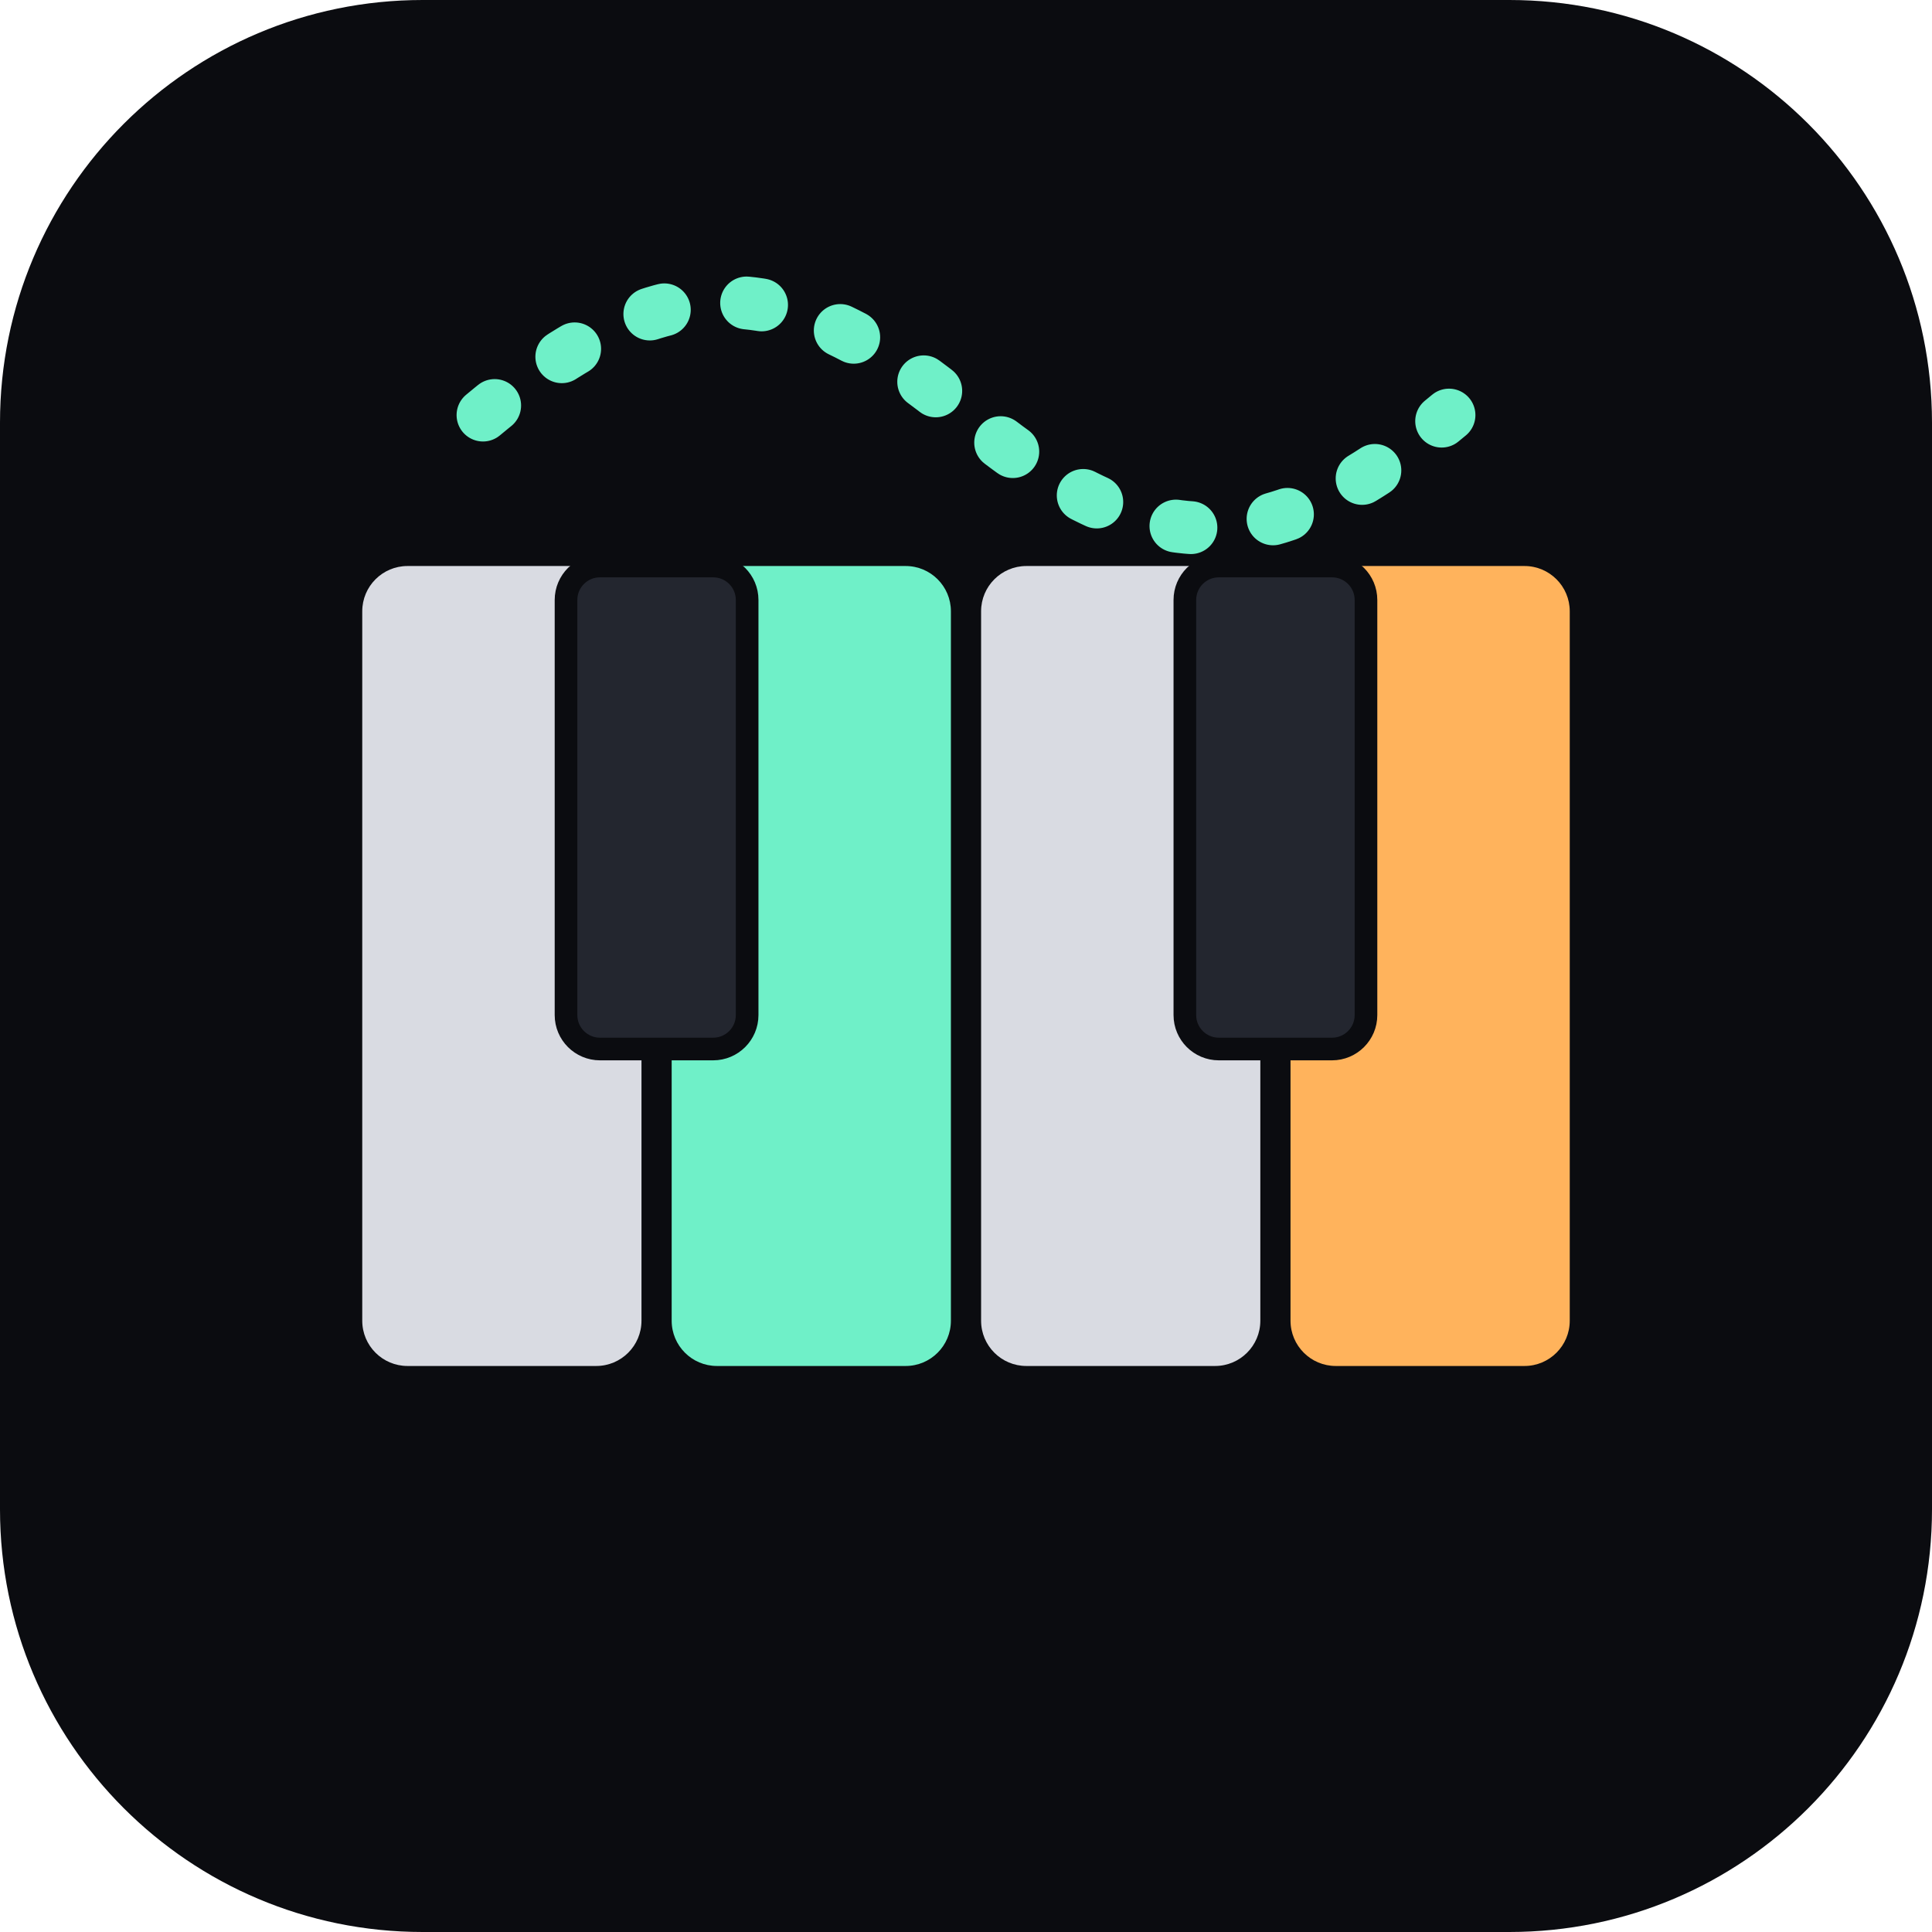
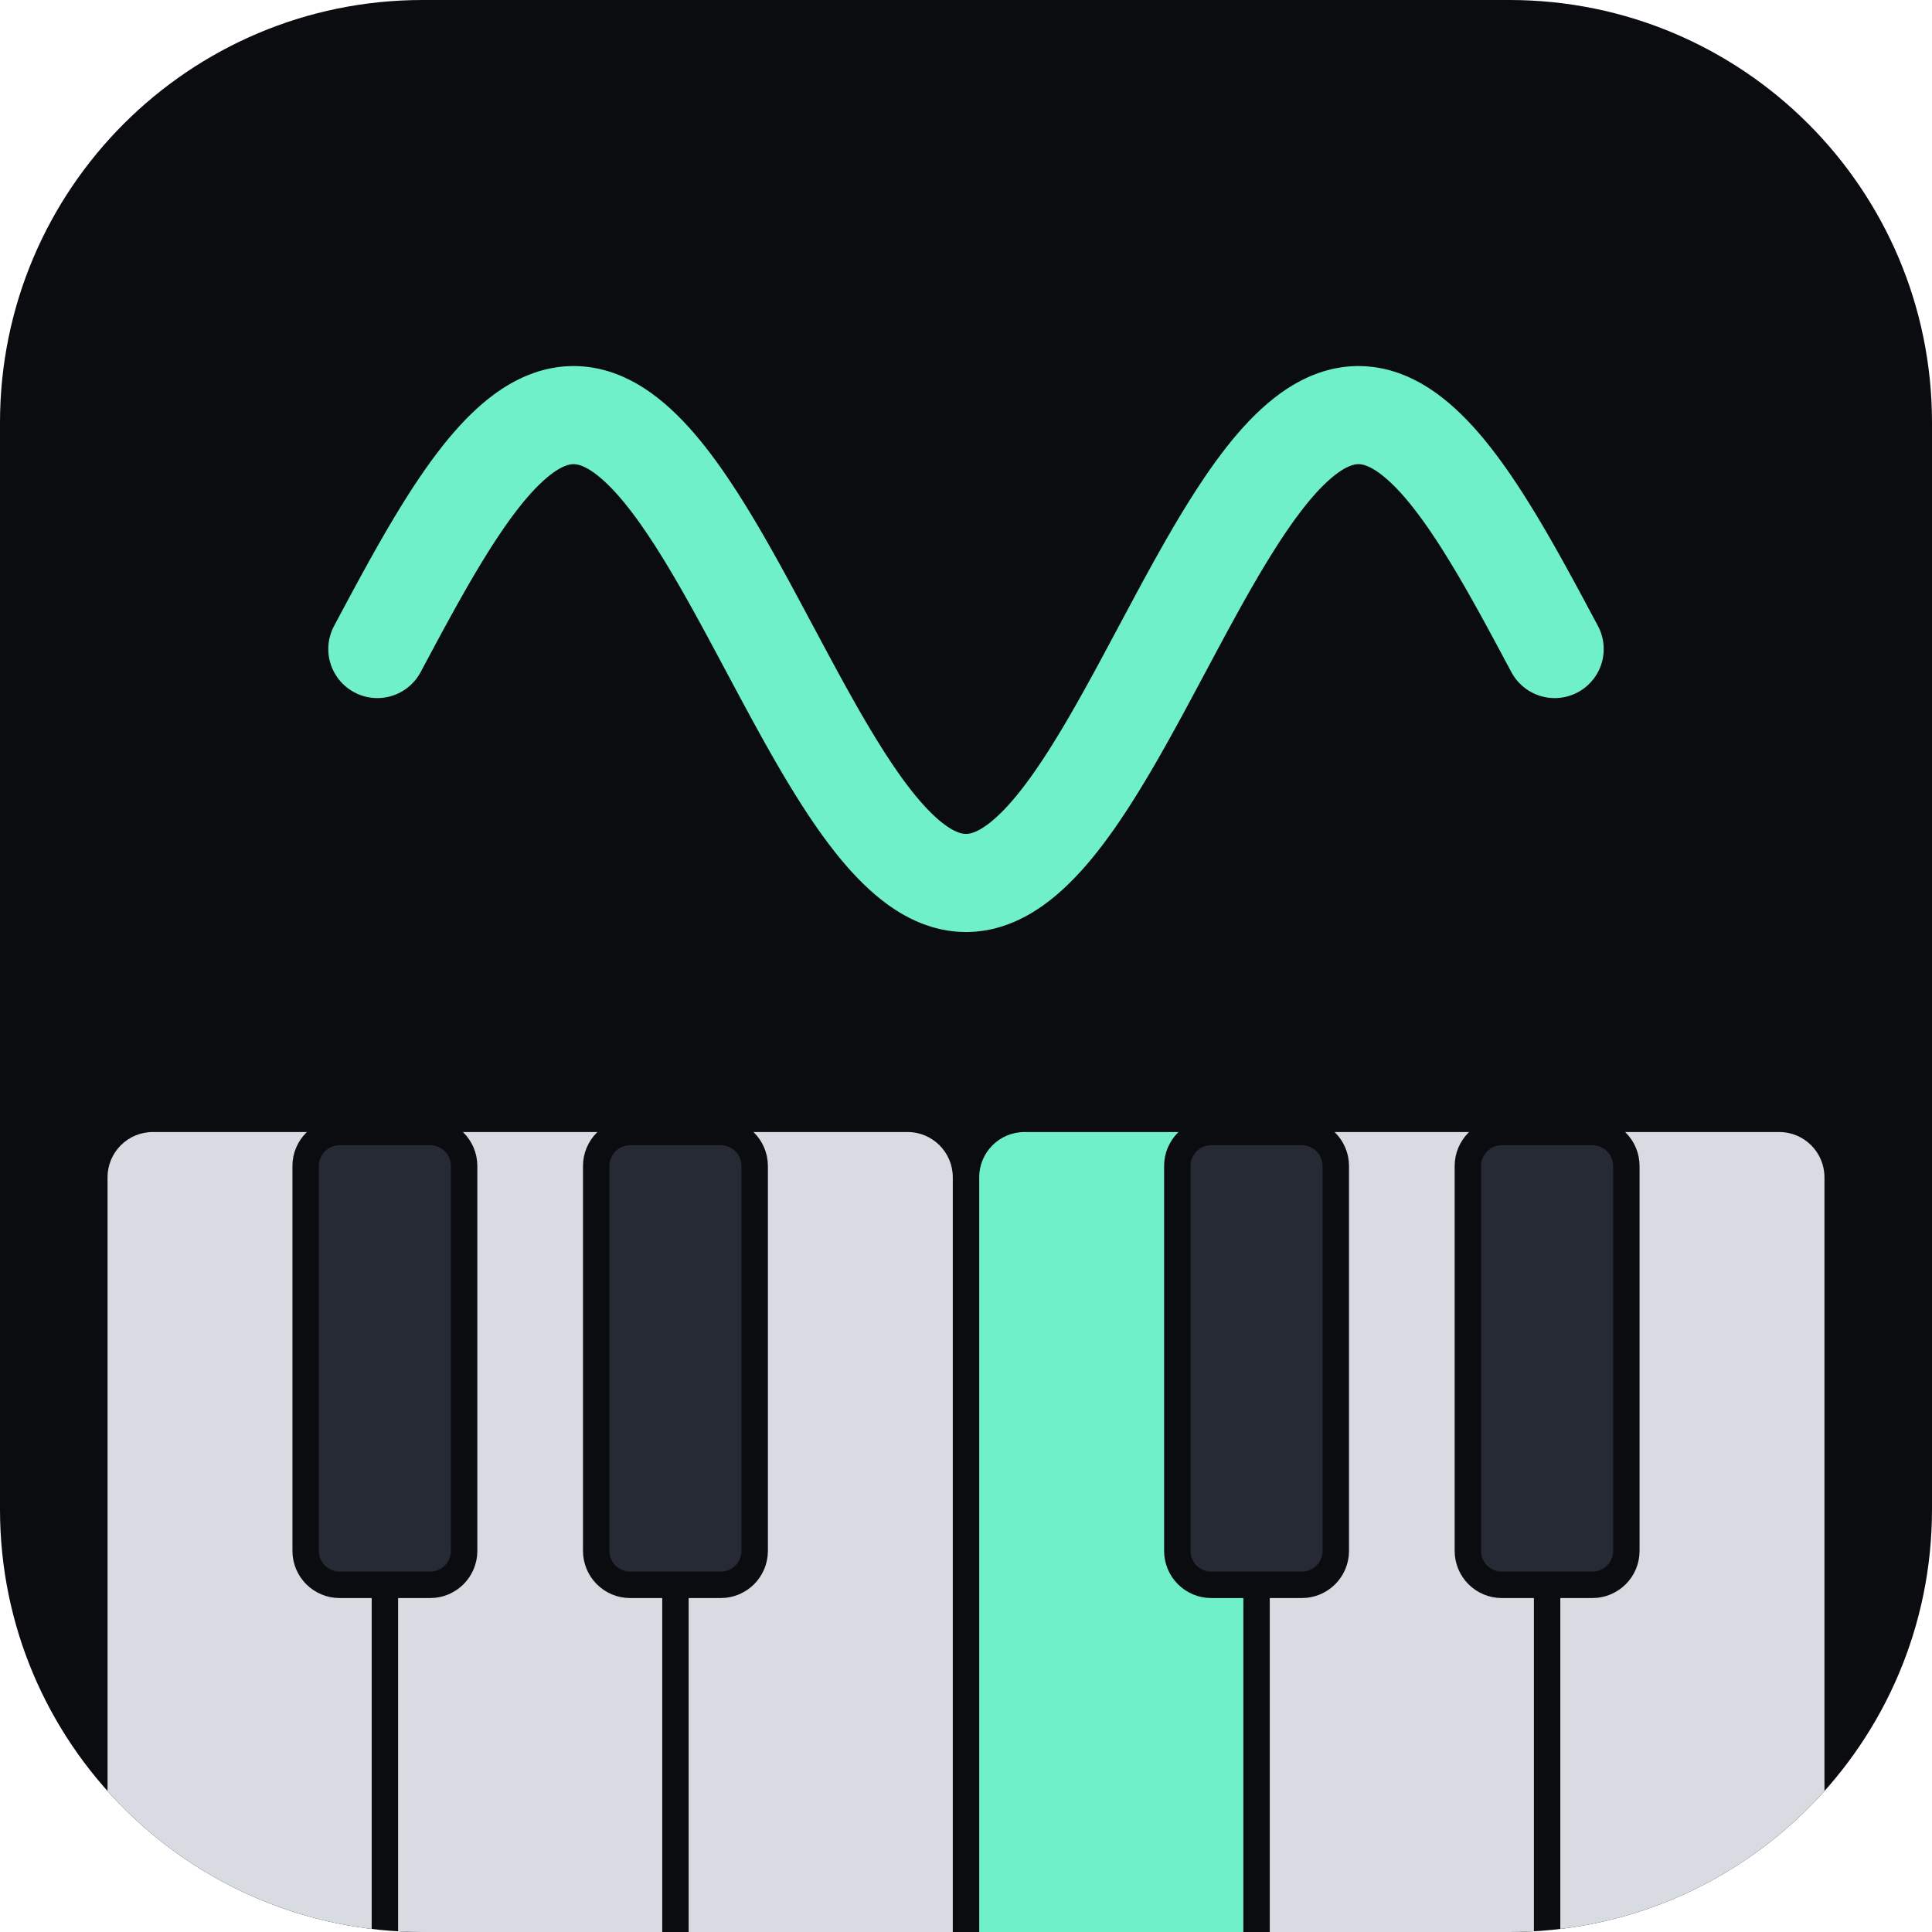
<svg xmlns="http://www.w3.org/2000/svg" viewBox="0 0 512 512">
-   <rect width="512" height="512" rx="112" fill="#0b0c10" />
-   <g transform="translate(96 150)">
-     <rect x="0" y="0" width="74" height="212" rx="12" fill="#d9dbe2" />
-     <rect x="82" y="0" width="74" height="212" rx="12" fill="#6ff0c8" />
-     <rect x="164" y="0" width="74" height="212" rx="12" fill="#d9dbe2" />
-     <rect x="246" y="0" width="74" height="212" rx="12" fill="#ffb35c" />
-     <rect x="54" y="0" width="48" height="128" rx="9" fill="#23262f" stroke="#0b0c10" stroke-width="6" />
-     <rect x="218" y="0" width="48" height="128" rx="9" fill="#23262f" stroke="#0b0c10" stroke-width="6" />
+   <defs>
+     <clipPath id="sq">
+       <rect width="512" height="512" rx="112" />
+     </clipPath>
+   </defs>
+   <g clip-path="url(#sq)">
+     <rect width="512" height="512" fill="#0b0c10" />
+     <path d="M100.00 172.00 L101.30 169.57 L102.60 167.14 L103.90 164.71 L105.20 162.30 L106.50 159.90 L107.80 157.53 L109.10 155.17 L110.40 152.84 L111.70 150.54 L113.00 148.27 L114.30 146.04 L115.60 143.85 L116.90 141.71 L118.20 139.61 L119.50 137.55 L120.80 135.56 L122.10 133.62 L123.40 131.73 L124.70 129.91 L126.00 128.16 L127.30 126.47 L128.60 124.85 L129.90 123.31 L131.20 121.84 L132.50 120.45 L133.80 119.14 L135.10 117.91 L136.40 116.76 L137.70 115.70 L139.00 114.72 L140.30 113.83 L141.60 113.03 L142.90 112.33 L144.20 111.71 L145.50 111.19 L146.80 110.76 L148.10 110.43 L149.40 110.19 L150.70 110.05 L152.00 110.00 L153.30 110.05 L154.60 110.19 L155.90 110.43 L157.20 110.76 L158.50 111.19 L159.80 111.71 L161.10 112.33 L162.40 113.03 L163.70 113.83 L165.00 114.72 L166.30 115.70 L167.60 116.76 L168.90 117.91 L170.20 119.14 L171.50 120.45 L172.80 121.84 L174.10 123.31 L175.40 124.85 L176.70 126.47 L178.00 128.16 L179.30 129.91 L180.60 131.73 L181.90 133.62 L183.20 135.56 L184.50 137.55 L185.80 139.61 L187.10 141.71 L188.40 143.85 L189.70 146.04 L191.00 148.27 L192.30 150.54 L193.60 152.84 L194.90 155.17 L196.20 157.53 L197.50 159.90 L198.80 162.30 L200.10 164.71 L201.40 167.14 L202.70 169.57 L204.00 172.00 L205.30 174.43 L206.60 176.86 L207.90 179.29 L209.20 181.70 L210.50 184.10 L211.80 186.47 L213.10 188.83 L214.40 191.16 L215.70 193.46 L217.00 195.73 L218.30 197.96 L219.60 200.15 L220.90 202.29 L222.20 204.39 L223.50 206.45 L224.80 208.44 L226.10 210.38 L227.40 212.27 L228.70 214.09 L230.00 215.84 L231.30 217.53 L232.60 219.15 L233.90 220.69 L235.20 222.16 L236.50 223.55 L237.80 224.86 L239.10 226.09 L240.40 227.24 L241.70 228.30 L243.00 229.28 L244.30 230.17 L245.60 230.97 L246.90 231.67 L248.20 232.29 L249.50 232.81 L250.80 233.24 L252.10 233.57 L253.40 233.81 L254.70 233.95 L256.00 234.00 L257.30 233.95 L258.60 233.81 L259.90 233.57 L261.20 233.24 L262.50 232.81 L263.80 232.29 L265.10 231.67 L266.40 230.97 L267.70 230.17 L269.00 229.28 L270.30 228.30 L271.60 227.24 L272.90 226.09 L274.20 224.86 L275.50 223.55 L276.80 222.16 L278.10 220.69 L279.40 219.15 L280.70 217.53 L282.00 215.84 L283.30 214.09 L284.60 212.27 L285.90 210.38 L287.20 208.44 L288.50 206.45 L289.80 204.39 L291.10 202.29 L292.40 200.15 L293.70 197.96 L295.00 195.73 L296.30 193.46 L297.60 191.16 L298.90 188.83 L300.20 186.47 L301.50 184.10 L302.80 181.70 L304.10 179.29 L305.40 176.86 L306.70 174.43 L308.00 172.00 L309.30 169.57 L310.60 167.14 L311.90 164.71 L313.20 162.30 L314.50 159.90 L315.80 157.53 L317.10 155.17 L318.40 152.84 L319.70 150.54 L321.00 148.27 L322.30 146.04 L323.60 143.85 L324.90 141.71 L326.20 139.61 L327.50 137.55 L328.80 135.56 L330.10 133.62 L331.40 131.73 L332.70 129.91 L334.00 128.16 L335.30 126.47 L336.60 124.85 L337.90 123.31 L339.20 121.84 L340.50 120.45 L341.80 119.14 L343.10 117.91 L344.40 116.76 L345.70 115.70 L347.00 114.72 L348.30 113.83 L349.60 113.03 L350.90 112.33 L352.20 111.71 L353.50 111.19 L354.80 110.76 L356.10 110.43 L357.40 110.19 L358.70 110.05 L360.00 110.00 L361.30 110.05 L362.60 110.19 L363.90 110.43 L365.20 110.76 L366.50 111.19 L367.80 111.71 L369.10 112.33 L370.40 113.03 L371.70 113.83 L373.00 114.72 L374.30 115.70 L375.60 116.76 L376.90 117.91 L378.20 119.14 L379.50 120.45 L380.80 121.84 L382.10 123.31 L383.40 124.85 L384.70 126.47 L386.00 128.16 L387.30 129.91 L388.60 131.73 L389.90 133.62 L391.20 135.56 L392.50 137.55 L393.80 139.61 L395.10 141.71 L396.40 143.85 L397.70 146.04 L399.00 148.27 L400.30 150.54 L401.60 152.84 L402.90 155.17 L404.20 157.53 L405.50 159.90 L406.80 162.30 L408.10 164.71 L409.40 167.14 L410.70 169.57 L412.00 172.00" fill="none" stroke="#6ff0c8" stroke-width="26" stroke-linecap="round" stroke-linejoin="round" />
+     <rect x="28.5" y="300" width="70" height="300" rx="12" fill="#d9dbe2" />
+     <rect x="105.5" y="300" width="70" height="300" rx="12" fill="#d9dbe2" />
+     <rect x="182.5" y="300" width="70" height="300" rx="12" fill="#d9dbe2" />
+     <rect x="259.5" y="300" width="70" height="300" rx="12" fill="#6ff0c8" />
+     <rect x="336.5" y="300" width="70" height="300" rx="12" fill="#d9dbe2" />
+     <rect x="413.5" y="300" width="70" height="300" rx="12" fill="#d9dbe2" />
+     <rect x="81.0" y="300" width="42" height="120" rx="9" fill="#262a34" stroke="#0b0c10" stroke-width="7" />
+     <rect x="158.0" y="300" width="42" height="120" rx="9" fill="#262a34" stroke="#0b0c10" stroke-width="7" />
+     <rect x="312.0" y="300" width="42" height="120" rx="9" fill="#262a34" stroke="#0b0c10" stroke-width="7" />
+     <rect x="389.0" y="300" width="42" height="120" rx="9" fill="#262a34" stroke="#0b0c10" stroke-width="7" />
  </g>
-   <path d="M128 110 C176 70 208 70 256 110 S336 150 384 110" fill="none" stroke="#6ff0c8" stroke-width="14" stroke-linecap="round" stroke-dasharray="4 22" />
</svg>
